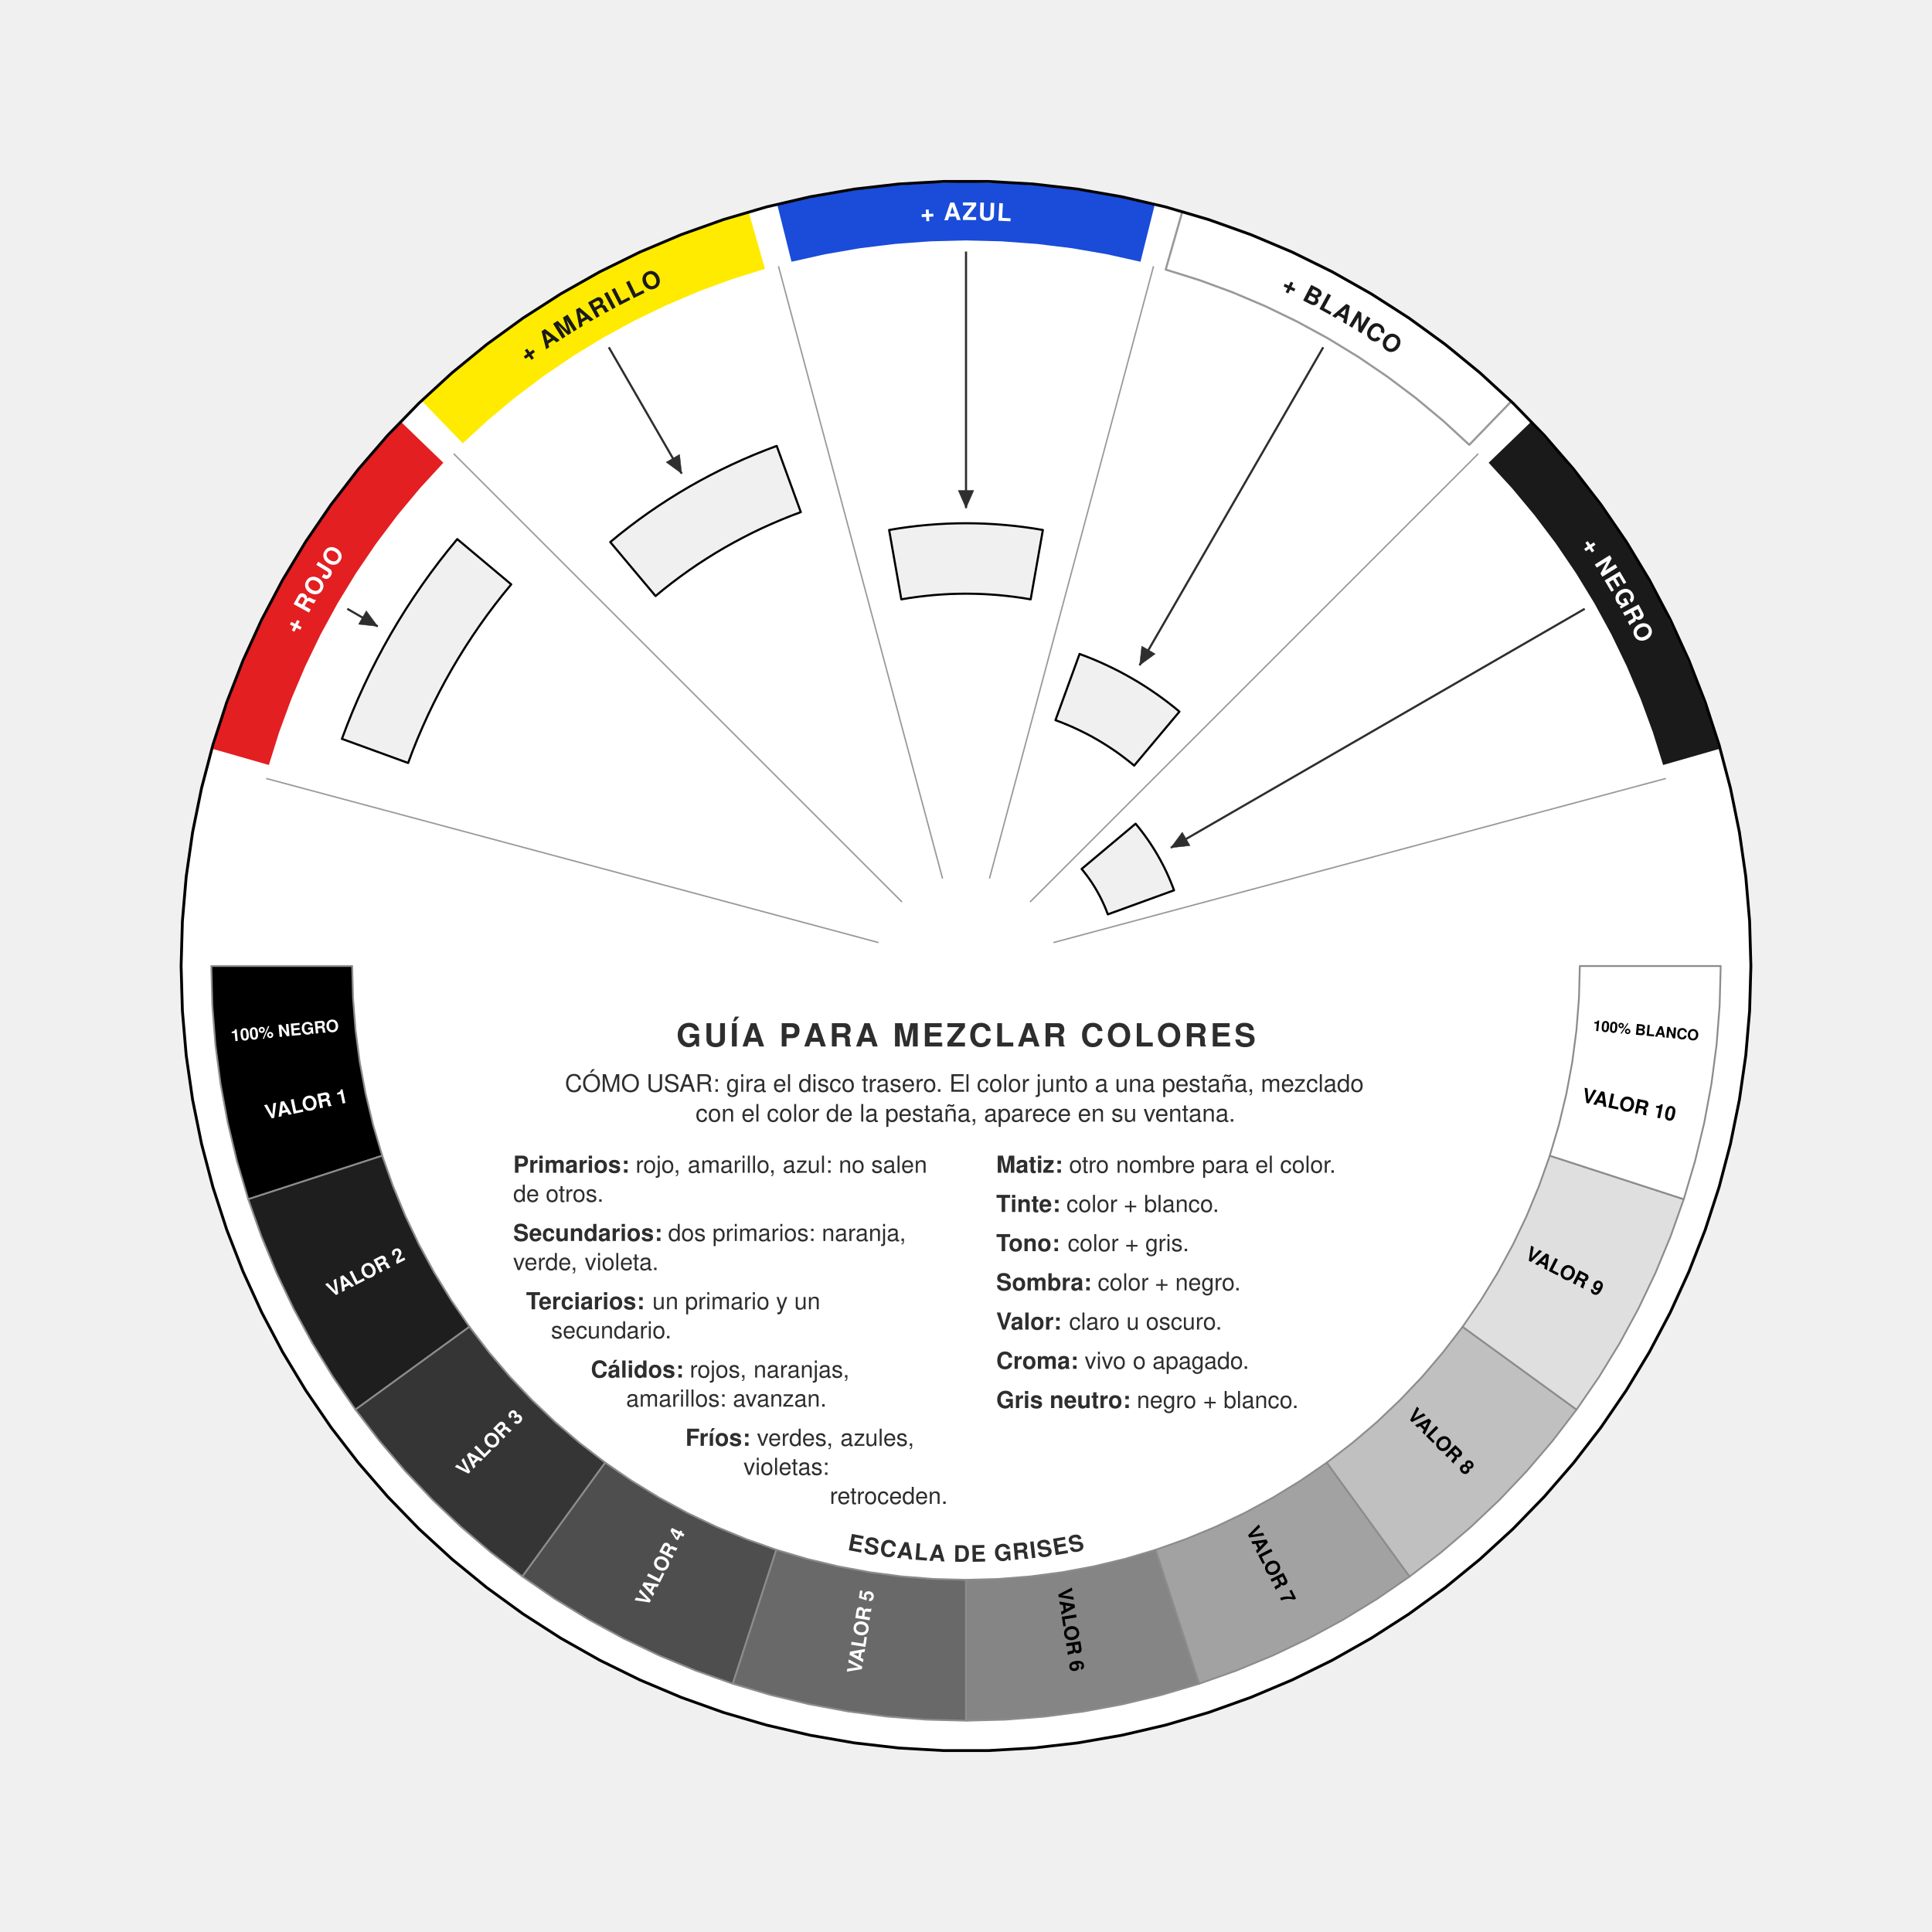
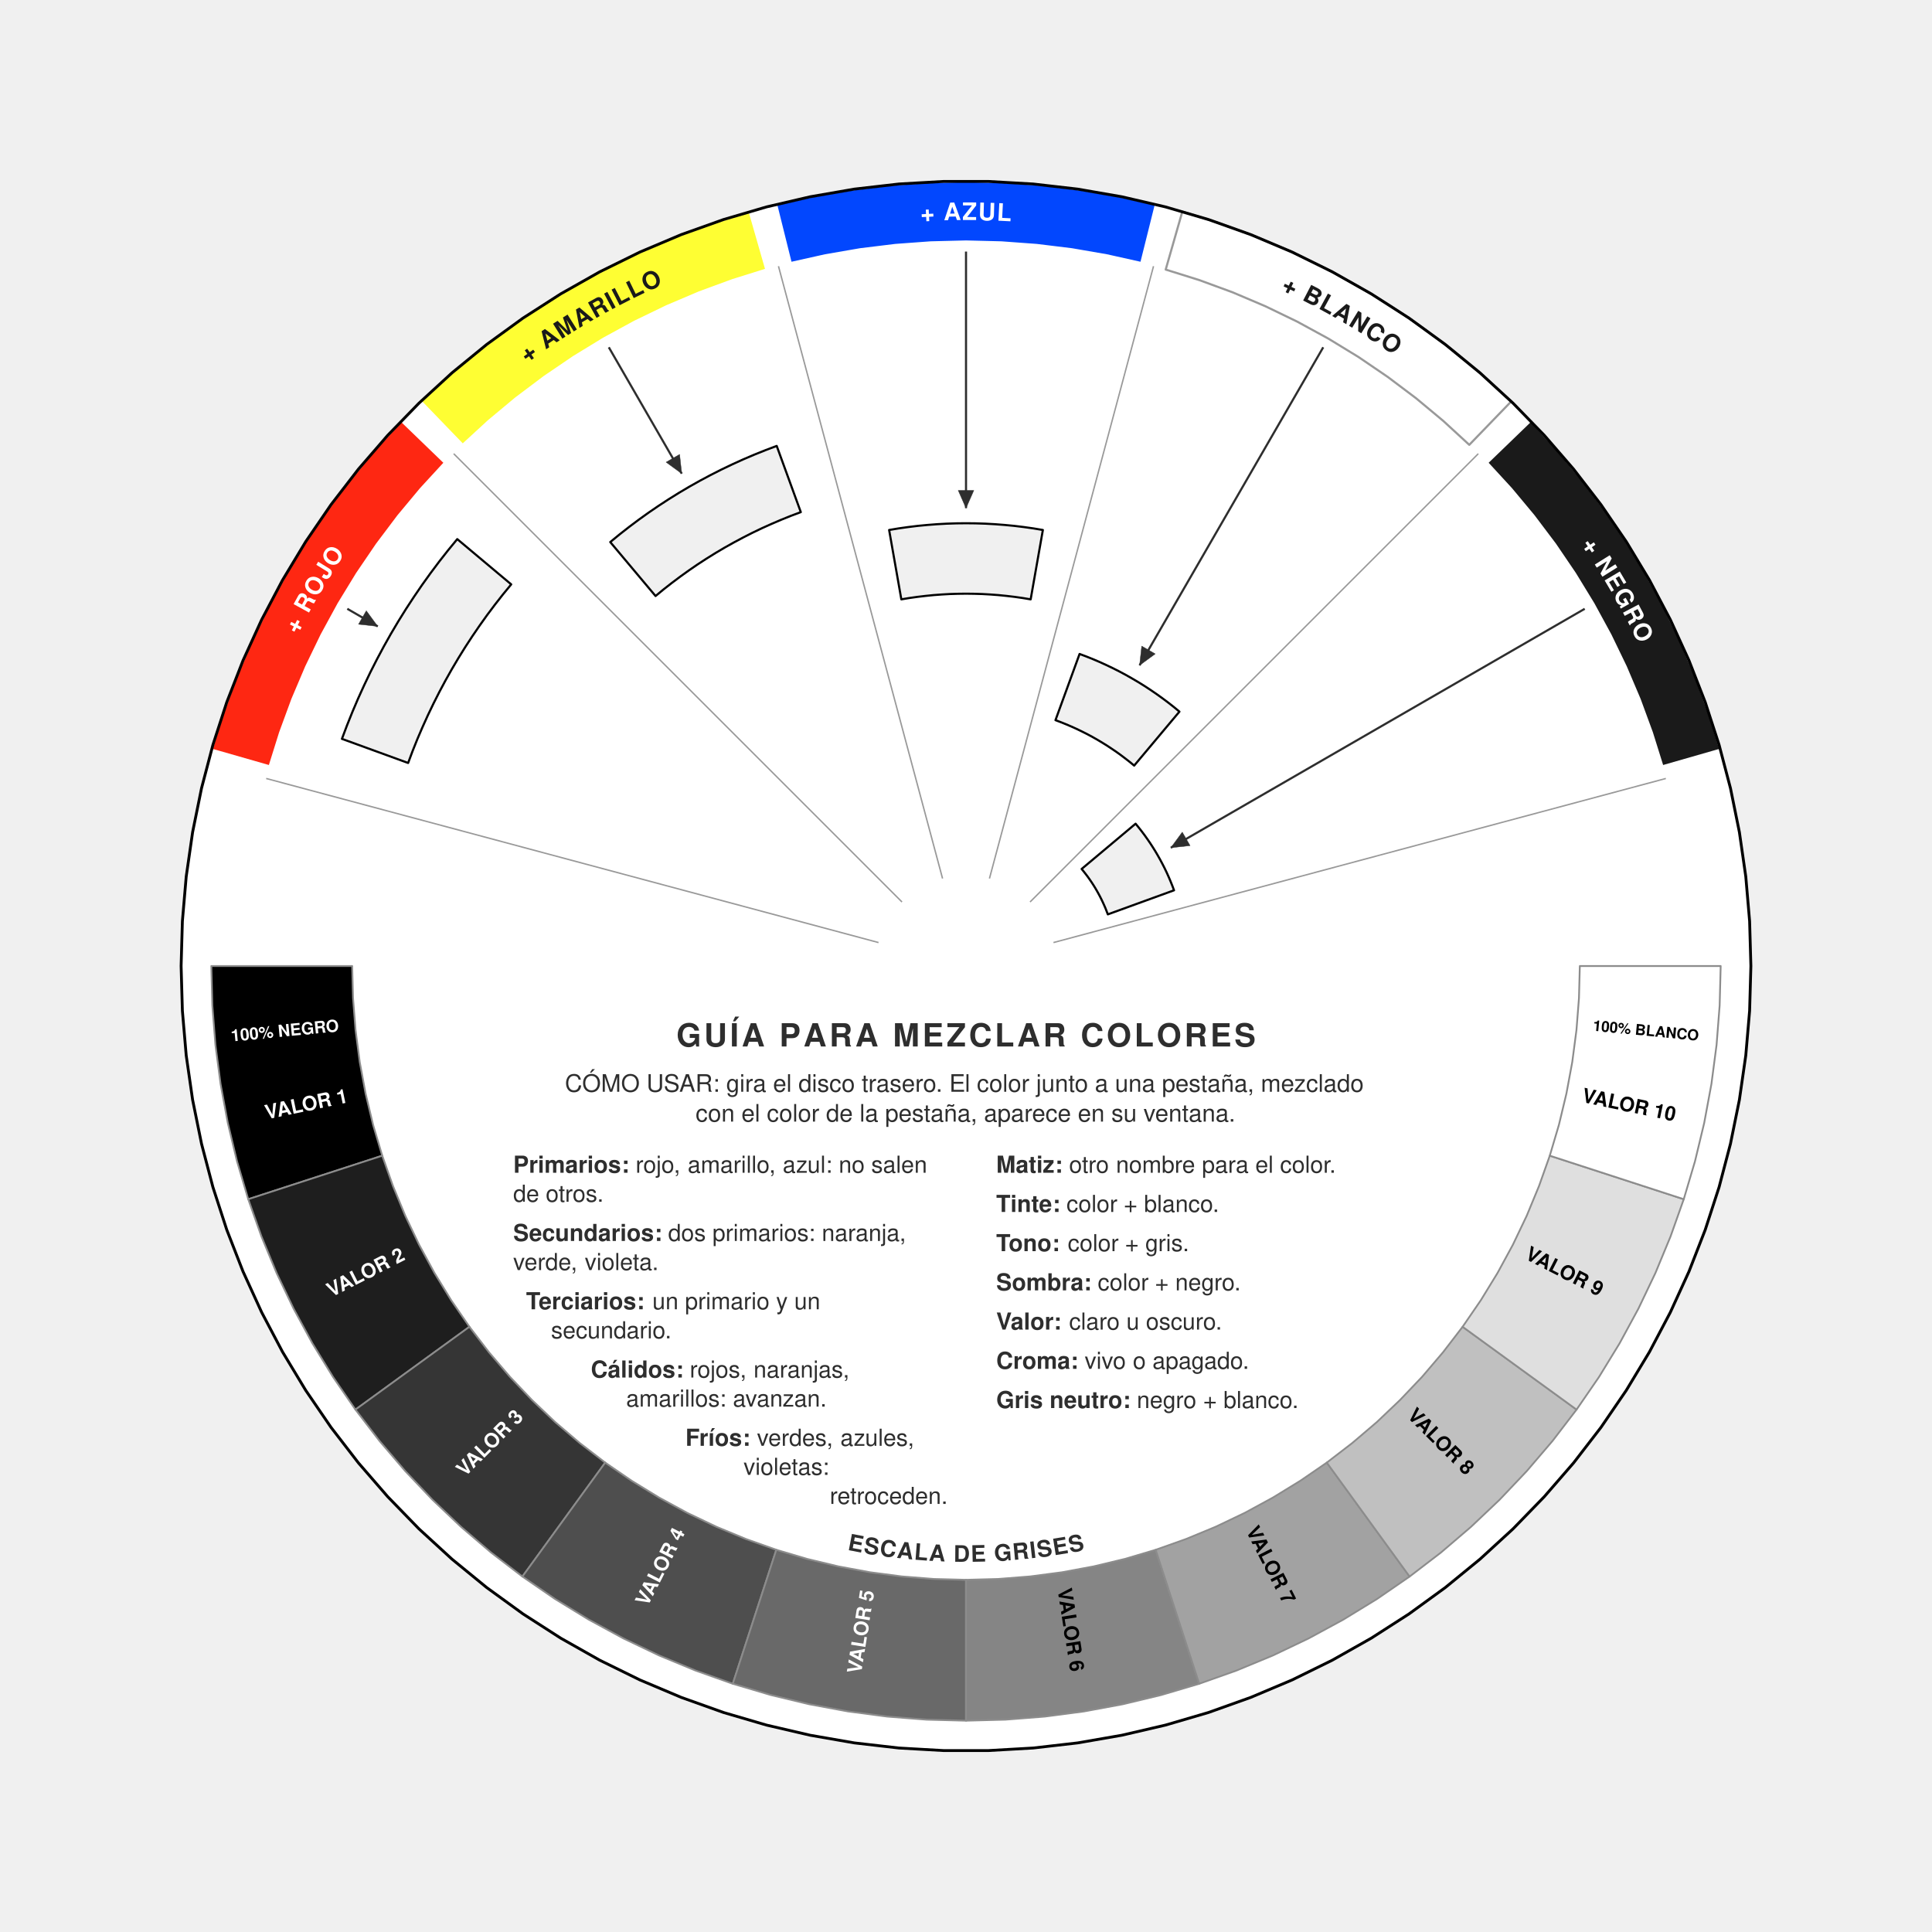
<svg xmlns="http://www.w3.org/2000/svg" viewBox="0 0 544.25 544.25" font-family="Helvetica, Arial, 'Liberation Sans', sans-serif">
  <path d="M493.23,272.13 L492.87,259.50 L491.79,246.92 L489.99,234.42 L487.48,222.05 L484.27,209.83 L480.37,197.82 L475.79,186.06 L470.54,174.57 L464.65,163.40 L458.13,152.59 L451.00,142.17 L443.29,132.17 L435.02,122.62 L426.22,113.57 L416.92,105.03 L407.14,97.03 L396.93,89.61 L386.30,82.79 L375.31,76.58 L363.98,71.00 L352.34,66.09 L340.45,61.85 L328.33,58.29 L316.03,55.43 L303.59,53.27 L291.05,51.83 L278.44,51.11 L265.81,51.11 L253.21,51.83 L240.66,53.27 L228.22,55.43 L215.92,58.29 L203.80,61.85 L191.91,66.09 L180.28,71.00 L168.94,76.58 L157.95,82.79 L147.33,89.61 L137.11,97.03 L127.33,105.03 L118.03,113.57 L109.23,122.62 L100.96,132.17 L93.25,142.17 L86.12,152.59 L79.60,163.40 L73.71,174.57 L68.46,186.06 L63.88,197.82 L59.98,209.83 L56.77,222.05 L54.26,234.42 L52.46,246.92 L51.38,259.50 L51.02,272.13 L51.38,284.75 L52.46,297.33 L54.26,309.83 L56.77,322.20 L59.98,334.42 L63.88,346.43 L68.46,358.19 L73.71,369.68 L79.60,380.85 L86.12,391.66 L93.25,402.09 L100.96,412.09 L109.23,421.63 L118.03,430.69 L127.33,439.22 L137.11,447.22 L147.33,454.64 L157.95,461.47 L168.94,467.68 L180.28,473.25 L191.91,478.16 L203.80,482.41 L215.92,485.96 L228.22,488.82 L240.66,490.98 L253.21,492.42 L265.81,493.14 L278.44,493.14 L291.05,492.42 L303.59,490.98 L316.03,488.82 L328.33,485.96 L340.45,482.41 L352.34,478.16 L363.98,473.25 L375.31,467.68 L386.30,461.47 L396.93,454.64 L407.14,447.22 L416.92,439.22 L426.22,430.69 L435.02,421.63 L443.29,412.09 L451.00,402.09 L458.13,391.66 L464.65,380.85 L470.54,369.68 L475.79,358.19 L480.37,346.43 L484.27,334.42 L487.48,322.20 L489.99,309.83 L491.79,297.33 L492.87,284.75 Z M128.81,151.87 L126.22,155.02 L123.70,158.23 L121.25,161.50 L118.87,164.82 L116.57,168.19 L114.34,171.60 L112.18,175.07 L110.10,178.58 L108.10,182.14 L106.18,185.74 L104.33,189.38 L102.57,193.06 L100.88,196.78 L99.28,200.53 L97.76,204.32 L96.32,208.14 L114.97,214.93 L116.25,211.51 L117.61,208.12 L119.05,204.77 L120.55,201.45 L122.13,198.16 L123.78,194.90 L125.50,191.68 L127.29,188.50 L129.15,185.36 L131.07,182.27 L133.07,179.21 L135.13,176.20 L137.25,173.23 L139.44,170.31 L141.69,167.44 L144.01,164.62 Z M218.80,125.62 L215.62,126.82 L212.46,128.09 L209.34,129.42 L206.24,130.83 L203.17,132.30 L200.14,133.84 L197.14,135.44 L194.17,137.11 L191.25,138.84 L188.36,140.64 L185.51,142.50 L182.70,144.42 L179.94,146.40 L177.22,148.44 L174.54,150.54 L171.91,152.70 L184.67,167.90 L186.96,166.01 L189.30,164.18 L191.67,162.40 L194.08,160.67 L196.53,158.99 L199.02,157.37 L201.54,155.80 L204.09,154.29 L206.68,152.84 L209.30,151.44 L211.95,150.09 L214.62,148.81 L217.33,147.59 L220.06,146.42 L222.81,145.31 L225.59,144.27 Z M293.78,149.30 L291.10,148.85 L288.41,148.47 L285.70,148.14 L283.00,147.88 L280.28,147.67 L277.57,147.52 L274.85,147.43 L272.13,147.40 L269.41,147.43 L266.69,147.52 L263.97,147.67 L261.26,147.88 L258.55,148.14 L255.85,148.47 L253.15,148.85 L250.47,149.30 L253.91,168.84 L256.17,168.46 L258.44,168.14 L260.71,167.87 L262.98,167.64 L265.27,167.47 L267.55,167.34 L269.84,167.27 L272.13,167.24 L274.41,167.27 L276.70,167.34 L278.99,167.47 L281.27,167.64 L283.54,167.87 L285.82,168.14 L288.08,168.46 L290.34,168.84 Z M332.25,200.47 L330.68,199.17 L329.07,197.91 L327.44,196.69 L325.78,195.50 L324.10,194.35 L322.39,193.23 L320.65,192.15 L318.90,191.12 L317.12,190.11 L315.32,189.15 L313.50,188.23 L311.66,187.35 L309.80,186.50 L307.92,185.70 L306.03,184.94 L304.12,184.22 L297.33,202.87 L298.84,203.44 L300.33,204.04 L301.81,204.67 L303.27,205.33 L304.72,206.03 L306.16,206.75 L307.58,207.51 L308.98,208.30 L310.36,209.12 L311.73,209.97 L313.07,210.85 L314.40,211.75 L315.71,212.69 L316.99,213.66 L318.26,214.65 L319.50,215.67 Z M330.73,250.80 L330.25,249.52 L329.74,248.26 L329.21,247.01 L328.65,245.77 L328.06,244.54 L327.44,243.33 L326.80,242.13 L326.13,240.94 L325.44,239.77 L324.72,238.62 L323.98,237.48 L323.21,236.36 L322.42,235.25 L321.60,234.16 L320.76,233.09 L319.90,232.04 L304.70,244.79 L305.29,245.51 L305.86,246.24 L306.42,246.98 L306.96,247.74 L307.48,248.50 L307.99,249.28 L308.48,250.07 L308.95,250.87 L309.40,251.67 L309.84,252.49 L310.26,253.32 L310.66,254.16 L311.04,255.00 L311.41,255.85 L311.75,256.72 L312.08,257.58 Z" fill="#ffffff" fill-rule="evenodd" />
-   <path d="M113.08,118.54 L105.77,126.49 L98.85,134.79 L92.35,143.42 L86.27,152.35 L80.65,161.57 L75.47,171.06 L70.77,180.79 L66.55,190.73 L62.82,200.87 L59.59,211.18 L75.94,215.87 L78.92,206.35 L82.36,196.99 L86.26,187.81 L90.60,178.83 L95.37,170.08 L100.57,161.57 L106.18,153.32 L112.18,145.35 L118.56,137.69 L125.31,130.35 Z" fill="#e31f21" stroke="#ffffff" stroke-width="0.60" stroke-linejoin="round" />
+   <path d="M113.08,118.54 L105.77,126.49 L98.85,134.79 L92.35,143.42 L86.27,152.35 L80.65,161.57 L75.47,171.06 L70.77,180.79 L66.55,190.73 L62.82,200.87 L59.59,211.18 L75.94,215.87 L78.92,206.35 L82.36,196.99 L86.26,187.81 L90.60,178.83 L95.37,170.08 L100.57,161.57 L106.18,153.32 L112.18,145.35 L118.56,137.69 L125.31,130.35 Z" fill="#fe2712" stroke="#ffffff" stroke-width="0.60" stroke-linejoin="round" />
  <text x="83.83" y="178.78" font-size="6.80" fill="#ffffff" font-weight="bold" transform="rotate(-63.09 83.83 178.78)">+</text>
  <text x="86.79" y="173.04" font-size="6.80" fill="#ffffff" font-weight="bold" transform="rotate(-61.20 86.79 173.04)">R</text>
  <text x="89.30" y="168.47" font-size="6.80" fill="#ffffff" font-weight="bold" transform="rotate(-59.73 89.30 168.47)">O</text>
  <text x="92.13" y="163.65" font-size="6.80" fill="#ffffff" font-weight="bold" transform="rotate(-58.41 92.13 163.65)">J</text>
  <text x="94.26" y="160.17" font-size="6.80" fill="#ffffff" font-weight="bold" transform="rotate(-57.09 94.26 160.17)">O</text>
  <path d="M128.81,151.87 L126.22,155.02 L123.70,158.23 L121.25,161.50 L118.87,164.82 L116.57,168.19 L114.34,171.60 L112.18,175.07 L110.10,178.58 L108.10,182.14 L106.18,185.74 L104.33,189.38 L102.57,193.06 L100.88,196.78 L99.28,200.53 L97.76,204.32 L96.32,208.14 L114.97,214.93 L116.25,211.51 L117.61,208.12 L119.05,204.77 L120.55,201.45 L122.13,198.16 L123.78,194.90 L125.50,191.68 L127.29,188.50 L129.15,185.36 L131.07,182.27 L133.07,179.21 L135.13,176.20 L137.25,173.23 L139.44,170.31 L141.69,167.44 L144.01,164.62 Z" fill="none" stroke="#000000" stroke-width="0.60" stroke-linejoin="round" />
  <path d="M97.83,171.50 L106.42,176.46" fill="none" stroke="#2e2e2e" stroke-width="0.60" stroke-linejoin="round" />
  <path d="M106.42,176.46 L100.99,175.86 L103.19,172.05 Z" fill="#2e2e2e" stroke="#2e2e2e" stroke-width="0.10" stroke-linejoin="round" />
-   <path d="M211.18,59.59 L200.87,62.82 L190.73,66.55 L180.79,70.77 L171.06,75.47 L161.57,80.65 L152.35,86.27 L143.42,92.35 L134.79,98.85 L126.49,105.77 L118.54,113.08 L130.35,125.31 L137.69,118.56 L145.35,112.18 L153.32,106.18 L161.57,100.57 L170.08,95.37 L178.83,90.60 L187.81,86.26 L196.99,82.36 L206.35,78.92 L215.87,75.94 Z" fill="#ffeb00" stroke="#ffffff" stroke-width="0.60" stroke-linejoin="round" />
+   <path d="M211.18,59.59 L200.87,62.82 L190.73,66.55 L180.79,70.77 L171.06,75.47 L161.57,80.65 L152.35,86.27 L143.42,92.35 L134.79,98.85 L126.49,105.77 L118.54,113.08 L130.35,125.31 L137.69,118.56 L145.35,112.18 L153.32,106.18 L161.57,100.57 L170.08,95.37 L178.83,90.60 L187.81,86.26 L196.99,82.36 L206.35,78.92 L215.87,75.94 Z" fill="#fefe33" stroke="#ffffff" stroke-width="0.60" stroke-linejoin="round" />
  <text x="148.42" y="102.23" font-size="6.80" fill="#1a1a1a" font-weight="bold" transform="rotate(-35.52 148.42 102.23)">+</text>
  <text x="153.70" y="98.50" font-size="6.80" fill="#1a1a1a" font-weight="bold" transform="rotate(-33.63 153.70 98.50)">A</text>
  <text x="158.04" y="95.62" font-size="6.80" fill="#1a1a1a" font-weight="bold" transform="rotate(-32.10 158.04 95.62)">M</text>
  <text x="163.10" y="92.45" font-size="6.80" fill="#1a1a1a" font-weight="bold" transform="rotate(-30.58 163.10 92.45)">A</text>
  <text x="167.58" y="89.81" font-size="6.80" fill="#1a1a1a" font-weight="bold" transform="rotate(-29.16 167.58 89.81)">R</text>
  <text x="172.14" y="87.28" font-size="6.80" fill="#1a1a1a" font-weight="bold" transform="rotate(-28.15 172.14 87.28)">I</text>
  <text x="174.07" y="86.24" font-size="6.80" fill="#1a1a1a" font-weight="bold" transform="rotate(-27.25 174.07 86.24)">L</text>
  <text x="178.03" y="84.21" font-size="6.80" fill="#1a1a1a" font-weight="bold" transform="rotate(-26.03 178.03 84.21)">L</text>
  <text x="182.03" y="82.25" font-size="6.80" fill="#1a1a1a" font-weight="bold" transform="rotate(-24.66 182.03 82.25)">O</text>
  <path d="M218.80,125.62 L215.62,126.82 L212.46,128.09 L209.34,129.42 L206.24,130.83 L203.17,132.30 L200.14,133.84 L197.14,135.44 L194.17,137.11 L191.25,138.84 L188.36,140.64 L185.51,142.50 L182.70,144.42 L179.94,146.40 L177.22,148.44 L174.54,150.54 L171.91,152.70 L184.67,167.90 L186.96,166.01 L189.30,164.18 L191.67,162.40 L194.08,160.67 L196.53,158.99 L199.02,157.37 L201.54,155.80 L204.09,154.29 L206.68,152.84 L209.30,151.44 L211.95,150.09 L214.62,148.81 L217.33,147.59 L220.06,146.42 L222.81,145.31 L225.59,144.27 Z" fill="none" stroke="#000000" stroke-width="0.60" stroke-linejoin="round" />
  <path d="M171.50,97.83 L192.05,133.43" fill="none" stroke="#2e2e2e" stroke-width="0.60" stroke-linejoin="round" />
  <path d="M192.05,133.43 L187.64,130.20 L191.45,128.00 Z" fill="#2e2e2e" stroke="#2e2e2e" stroke-width="0.10" stroke-linejoin="round" />
-   <path d="M325.62,57.59 L315.07,55.23 L304.43,53.40 L293.70,52.08 L282.93,51.29 L272.13,51.02 L261.33,51.29 L250.55,52.08 L239.83,53.40 L229.18,55.23 L218.64,57.59 L222.75,74.09 L232.48,71.92 L242.31,70.22 L252.21,69.01 L262.16,68.28 L272.13,68.03 L282.10,68.28 L292.04,69.01 L301.94,70.22 L311.77,71.92 L321.50,74.09 Z" fill="#1a4cd9" stroke="#ffffff" stroke-width="0.60" stroke-linejoin="round" />
+   <path d="M325.62,57.59 L315.07,55.23 L304.43,53.40 L293.70,52.08 L282.93,51.29 L272.13,51.02 L261.33,51.29 L250.55,52.08 L239.83,53.40 L229.18,55.23 L218.64,57.59 L222.75,74.09 L232.48,71.92 L242.31,70.22 L252.21,69.01 L262.16,68.28 L272.13,68.03 L282.10,68.28 L292.04,69.01 L301.94,70.22 L311.77,71.92 L321.50,74.09 Z" fill="#0247fe" stroke="#ffffff" stroke-width="0.60" stroke-linejoin="round" />
  <text x="259.39" y="62.35" font-size="6.80" fill="#ffffff" font-weight="bold" transform="rotate(-2.93 259.39 62.35)">+</text>
  <text x="265.84" y="62.06" font-size="6.80" fill="#ffffff" font-weight="bold" transform="rotate(-1.04 265.84 62.06)">A</text>
  <text x="271.05" y="61.97" font-size="6.80" fill="#ffffff" font-weight="bold" transform="rotate(0.27 271.05 61.97)">Z</text>
  <text x="275.51" y="61.99" font-size="6.80" fill="#ffffff" font-weight="bold" transform="rotate(1.59 275.51 61.99)">U</text>
  <text x="280.71" y="62.14" font-size="6.80" fill="#ffffff" font-weight="bold" transform="rotate(2.91 280.71 62.14)">L</text>
  <path d="M293.78,149.30 L291.10,148.85 L288.41,148.47 L285.70,148.14 L283.00,147.88 L280.28,147.67 L277.57,147.52 L274.85,147.43 L272.13,147.40 L269.41,147.43 L266.69,147.52 L263.97,147.67 L261.26,147.88 L258.55,148.14 L255.85,148.47 L253.15,148.85 L250.47,149.30 L253.91,168.84 L256.17,168.46 L258.44,168.14 L260.71,167.87 L262.98,167.64 L265.27,167.47 L267.55,167.34 L269.84,167.27 L272.13,167.24 L274.41,167.27 L276.70,167.34 L278.99,167.47 L281.27,167.64 L283.54,167.87 L285.82,168.14 L288.08,168.46 L290.34,168.84 Z" fill="none" stroke="#000000" stroke-width="0.60" stroke-linejoin="round" />
  <path d="M272.13,70.87 L272.13,143.15" fill="none" stroke="#2e2e2e" stroke-width="0.60" stroke-linejoin="round" />
  <path d="M272.13,143.15 L269.93,138.15 L274.33,138.15 Z" fill="#2e2e2e" stroke="#2e2e2e" stroke-width="0.10" stroke-linejoin="round" />
  <path d="M425.72,113.08 L417.76,105.77 L409.46,98.85 L400.83,92.35 L391.90,86.27 L382.68,80.65 L373.19,75.47 L363.46,70.77 L353.52,66.55 L343.38,62.82 L333.07,59.59 L328.38,75.94 L337.90,78.92 L347.26,82.36 L356.44,86.26 L365.42,90.60 L374.17,95.37 L382.69,100.57 L390.93,106.18 L398.90,112.18 L406.56,118.56 L413.90,125.31 Z" fill="#ffffff" stroke="#999999" stroke-width="0.60" stroke-linejoin="round" />
  <text x="360.78" y="81.58" font-size="6.80" fill="#1a1a1a" font-weight="bold" transform="rotate(25.49 360.78 81.58)">+</text>
  <text x="366.60" y="84.39" font-size="6.80" fill="#1a1a1a" font-weight="bold" transform="rotate(27.38 366.60 84.39)">B</text>
  <text x="371.22" y="86.79" font-size="6.80" fill="#1a1a1a" font-weight="bold" transform="rotate(28.70 371.22 86.79)">L</text>
  <text x="375.13" y="88.93" font-size="6.80" fill="#1a1a1a" font-weight="bold" transform="rotate(30.02 375.13 88.93)">A</text>
  <text x="379.64" y="91.54" font-size="6.80" fill="#1a1a1a" font-weight="bold" transform="rotate(31.44 379.64 91.54)">N</text>
  <text x="384.08" y="94.26" font-size="6.80" fill="#1a1a1a" font-weight="bold" transform="rotate(32.86 384.08 94.26)">C</text>
  <text x="388.45" y="97.09" font-size="6.80" fill="#1a1a1a" font-weight="bold" transform="rotate(34.33 388.45 97.09)">O</text>
  <path d="M332.25,200.47 L330.68,199.17 L329.07,197.91 L327.44,196.69 L325.78,195.50 L324.10,194.35 L322.39,193.23 L320.65,192.15 L318.90,191.12 L317.12,190.11 L315.32,189.15 L313.50,188.23 L311.66,187.35 L309.80,186.50 L307.92,185.70 L306.03,184.94 L304.12,184.22 L297.33,202.87 L298.84,203.44 L300.33,204.04 L301.81,204.67 L303.27,205.33 L304.72,206.03 L306.16,206.75 L307.58,207.51 L308.98,208.30 L310.36,209.12 L311.73,209.97 L313.07,210.85 L314.40,211.75 L315.71,212.69 L316.99,213.66 L318.26,214.65 L319.50,215.67 Z" fill="none" stroke="#000000" stroke-width="0.60" stroke-linejoin="round" />
  <path d="M372.76,97.83 L321.02,187.43" fill="none" stroke="#2e2e2e" stroke-width="0.60" stroke-linejoin="round" />
  <path d="M321.02,187.43 L321.62,182.00 L325.43,184.20 Z" fill="#2e2e2e" stroke="#2e2e2e" stroke-width="0.10" stroke-linejoin="round" />
  <path d="M484.66,211.18 L481.43,200.87 L477.70,190.73 L473.48,180.79 L468.78,171.06 L463.61,161.57 L457.98,152.35 L451.90,143.42 L445.40,134.79 L438.49,126.49 L431.17,118.54 L418.94,130.35 L425.69,137.69 L432.07,145.35 L438.08,153.32 L443.68,161.57 L448.88,170.08 L453.65,178.83 L457.99,187.81 L461.89,196.99 L465.33,206.35 L468.31,215.87 Z" fill="#1a1a1a" stroke="#ffffff" stroke-width="0.60" stroke-linejoin="round" />
  <text x="445.44" y="153.26" font-size="6.80" fill="#ffffff" font-weight="bold" transform="rotate(56.10 445.44 153.26)">+</text>
  <text x="449.02" y="158.64" font-size="6.80" fill="#ffffff" font-weight="bold" transform="rotate(57.99 449.02 158.64)">N</text>
  <text x="451.77" y="163.06" font-size="6.80" fill="#ffffff" font-weight="bold" transform="rotate(59.36 451.77 163.06)">E</text>
  <text x="454.24" y="167.22" font-size="6.80" fill="#ffffff" font-weight="bold" transform="rotate(60.78 454.24 167.22)">G</text>
  <text x="456.96" y="172.11" font-size="6.80" fill="#ffffff" font-weight="bold" transform="rotate(62.25 456.96 172.11)">R</text>
  <text x="459.39" y="176.72" font-size="6.80" fill="#ffffff" font-weight="bold" transform="rotate(63.72 459.39 176.72)">O</text>
  <path d="M330.73,250.80 L330.25,249.52 L329.74,248.26 L329.21,247.01 L328.65,245.77 L328.06,244.54 L327.44,243.33 L326.80,242.13 L326.13,240.94 L325.44,239.77 L324.72,238.62 L323.98,237.48 L323.21,236.36 L322.42,235.25 L321.60,234.16 L320.76,233.09 L319.90,232.04 L304.70,244.79 L305.29,245.51 L305.86,246.24 L306.42,246.98 L306.96,247.74 L307.48,248.50 L307.99,249.28 L308.48,250.07 L308.95,250.87 L309.40,251.67 L309.84,252.49 L310.26,253.32 L310.66,254.16 L311.04,255.00 L311.41,255.85 L311.75,256.72 L312.08,257.58 Z" fill="none" stroke="#000000" stroke-width="0.60" stroke-linejoin="round" />
  <path d="M446.42,171.50 L329.82,238.82" fill="none" stroke="#2e2e2e" stroke-width="0.60" stroke-linejoin="round" />
  <path d="M329.82,238.82 L333.05,234.41 L335.25,238.22 Z" fill="#2e2e2e" stroke="#2e2e2e" stroke-width="0.10" stroke-linejoin="round" />
  <path d="M247.48,265.52 L74.99,219.30" fill="none" stroke="#999999" stroke-width="0.40" stroke-linejoin="round" />
  <path d="M254.09,254.09 L127.81,127.81" fill="none" stroke="#999999" stroke-width="0.40" stroke-linejoin="round" />
  <path d="M265.52,247.48 L219.30,74.99" fill="none" stroke="#999999" stroke-width="0.40" stroke-linejoin="round" />
  <path d="M278.73,247.48 L324.95,74.99" fill="none" stroke="#999999" stroke-width="0.40" stroke-linejoin="round" />
  <path d="M290.17,254.09 L416.44,127.81" fill="none" stroke="#999999" stroke-width="0.40" stroke-linejoin="round" />
  <path d="M296.77,265.52 L469.27,219.30" fill="none" stroke="#999999" stroke-width="0.40" stroke-linejoin="round" />
  <path d="M59.53,272.13 L59.82,283.25 L60.69,294.35 L62.14,305.38 L64.17,316.33 L66.77,327.15 L69.93,337.82 L107.68,325.56 L105.10,316.88 L102.99,308.08 L101.34,299.18 L100.16,290.20 L99.45,281.18 L99.21,272.13 Z" fill="#000000" stroke="#8c8c8c" stroke-width="0.50" stroke-linejoin="round" />
  <text x="65.20" y="293.39" font-size="4.70" fill="#ffffff" font-weight="bold" transform="rotate(-5.40 65.20 293.39)">100% NEGRO</text>
  <text x="75.08" y="315.35" font-size="5.60" fill="#ffffff" font-weight="bold" transform="rotate(-11.80 75.08 315.35)">VALOR 1</text>
  <path d="M69.93,337.82 L73.65,348.31 L77.91,358.60 L82.70,368.64 L88.01,378.43 L93.83,387.92 L100.13,397.09 L132.24,373.76 L127.11,366.30 L122.38,358.58 L118.06,350.63 L114.16,342.46 L110.70,334.09 L107.68,325.56 Z" fill="#1e1e1e" stroke="#8c8c8c" stroke-width="0.50" stroke-linejoin="round" />
  <text x="93.31" y="365.50" font-size="5.60" fill="#ffffff" font-weight="bold" transform="rotate(-27.00 93.31 365.50)">VALOR 2</text>
  <path d="M100.13,397.09 L106.91,405.92 L114.13,414.38 L121.80,422.46 L129.87,430.12 L138.33,437.35 L147.16,444.12 L170.49,412.02 L163.31,406.50 L156.42,400.63 L149.86,394.39 L143.63,387.83 L137.75,380.94 L132.24,373.76 Z" fill="#353535" stroke="#8c8c8c" stroke-width="0.50" stroke-linejoin="round" />
  <text x="130.91" y="416.19" font-size="5.60" fill="#ffffff" font-weight="bold" transform="rotate(-45.00 130.91 416.19)">VALOR 3</text>
  <path d="M147.16,444.12 L156.34,450.43 L165.83,456.24 L175.61,461.55 L185.65,466.34 L195.94,470.60 L206.43,474.32 L218.69,436.58 L210.16,433.55 L201.80,430.09 L193.62,426.19 L185.67,421.87 L177.95,417.14 L170.49,412.02 Z" fill="#4e4e4e" stroke="#8c8c8c" stroke-width="0.50" stroke-linejoin="round" />
  <text x="182.34" y="452.77" font-size="5.60" fill="#ffffff" font-weight="bold" transform="rotate(-63.00 182.34 452.77)">VALOR 4</text>
  <path d="M206.43,474.32 L217.10,477.48 L227.92,480.08 L238.87,482.11 L249.90,483.56 L261.00,484.43 L272.13,484.72 L272.13,445.04 L263.08,444.80 L254.05,444.09 L245.08,442.91 L236.18,441.26 L227.37,439.15 L218.69,436.58 Z" fill="#696969" stroke="#8c8c8c" stroke-width="0.50" stroke-linejoin="round" />
  <text x="242.56" y="471.68" font-size="5.60" fill="#ffffff" font-weight="bold" transform="rotate(-81.00 242.56 471.68)">VALOR 5</text>
  <path d="M272.13,484.72 L283.25,484.43 L294.35,483.56 L305.38,482.11 L316.33,480.08 L327.15,477.48 L337.82,474.32 L325.56,436.58 L316.88,439.15 L308.08,441.26 L299.18,442.91 L290.20,444.09 L281.18,444.80 L272.13,445.04 Z" fill="#858585" stroke="#8c8c8c" stroke-width="0.50" stroke-linejoin="round" />
  <text x="297.89" y="447.71" font-size="5.60" fill="#000000" font-weight="bold" transform="rotate(81.00 297.89 447.71)">VALOR 6</text>
  <path d="M337.82,474.32 L348.31,470.60 L358.60,466.34 L368.64,461.55 L378.43,456.24 L387.92,450.43 L397.09,444.12 L373.76,412.02 L366.30,417.14 L358.58,421.87 L350.63,426.19 L342.46,430.09 L334.09,433.55 L325.56,436.58 Z" fill="#a2a2a2" stroke="#8c8c8c" stroke-width="0.50" stroke-linejoin="round" />
  <text x="350.89" y="431.15" font-size="5.60" fill="#000000" font-weight="bold" transform="rotate(63.00 350.89 431.15)">VALOR 7</text>
  <path d="M397.09,444.12 L405.92,437.35 L414.38,430.12 L422.46,422.46 L430.12,414.38 L437.35,405.92 L444.12,397.09 L412.02,373.76 L406.50,380.94 L400.63,387.83 L394.39,394.39 L387.83,400.63 L380.94,406.50 L373.76,412.02 Z" fill="#c0c0c0" stroke="#8c8c8c" stroke-width="0.50" stroke-linejoin="round" />
  <text x="396.18" y="399.03" font-size="5.60" fill="#000000" font-weight="bold" transform="rotate(45.00 396.18 399.03)">VALOR 8</text>
  <path d="M444.12,397.09 L450.43,387.92 L456.24,378.43 L461.55,368.64 L466.34,358.60 L470.60,348.31 L474.32,337.82 L436.58,325.56 L433.55,334.09 L430.09,342.46 L426.19,350.63 L421.87,358.58 L417.14,366.30 L412.02,373.76 Z" fill="#dfdfdf" stroke="#8c8c8c" stroke-width="0.50" stroke-linejoin="round" />
  <text x="429.32" y="354.48" font-size="5.60" fill="#000000" font-weight="bold" transform="rotate(27.00 429.32 354.48)">VALOR 9</text>
  <path d="M474.32,337.82 L477.48,327.15 L480.08,316.33 L482.11,305.38 L483.56,294.35 L484.43,283.25 L484.72,272.13 L445.04,272.13 L444.80,281.18 L444.09,290.20 L442.91,299.18 L441.26,308.08 L439.15,316.88 L436.58,325.56 Z" fill="#ffffff" stroke="#8c8c8c" stroke-width="0.50" stroke-linejoin="round" />
  <text x="448.64" y="290.33" font-size="4.20" fill="#000000" font-weight="bold" transform="rotate(5.40 448.64 290.33)">100% BLANCO</text>
  <text x="445.41" y="310.39" font-size="5.60" fill="#000000" font-weight="bold" transform="rotate(11.80 445.41 310.39)">VALOR 10</text>
  <text x="238.63" y="436.61" font-size="6.40" fill="#2e2e2e" font-weight="bold" transform="rotate(10.78 238.63 436.61)">E</text>
  <text x="243.12" y="437.46" font-size="6.40" fill="#2e2e2e" font-weight="bold" transform="rotate(9.22 243.12 437.46)">S</text>
  <text x="247.63" y="438.19" font-size="6.40" fill="#2e2e2e" font-weight="bold" transform="rotate(7.60 247.63 438.19)">C</text>
  <text x="252.51" y="438.84" font-size="6.40" fill="#2e2e2e" font-weight="bold" transform="rotate(5.92 252.51 438.84)">A</text>
  <text x="257.40" y="439.34" font-size="6.40" fill="#2e2e2e" font-weight="bold" transform="rotate(4.37 257.40 439.34)">L</text>
  <text x="261.60" y="439.66" font-size="6.40" fill="#2e2e2e" font-weight="bold" transform="rotate(2.81 261.60 439.66)">A</text>
  <text x="268.59" y="439.95" font-size="6.40" fill="#2e2e2e" font-weight="bold" transform="rotate(0.42 268.59 439.95)">D</text>
  <text x="273.51" y="439.98" font-size="6.40" fill="#2e2e2e" font-weight="bold" transform="rotate(-1.20 273.51 439.98)">E</text>
  <text x="280.16" y="439.80" font-size="6.40" fill="#2e2e2e" font-weight="bold" transform="rotate(-3.59 280.16 439.80)">G</text>
  <text x="285.43" y="439.46" font-size="6.40" fill="#2e2e2e" font-weight="bold" transform="rotate(-5.33 285.43 439.46)">R</text>
  <text x="290.33" y="438.99" font-size="6.40" fill="#2e2e2e" font-weight="bold" transform="rotate(-6.53 290.33 438.99)">I</text>
  <text x="292.39" y="438.76" font-size="6.40" fill="#2e2e2e" font-weight="bold" transform="rotate(-7.66 292.39 438.76)">S</text>
  <text x="296.92" y="438.15" font-size="6.40" fill="#2e2e2e" font-weight="bold" transform="rotate(-9.22 296.92 438.15)">E</text>
  <text x="301.43" y="437.41" font-size="6.40" fill="#2e2e2e" font-weight="bold" transform="rotate(-10.78 301.43 437.41)">S</text>
  <text x="190.53" y="294.80" font-size="9.00" fill="#2e2e2e" font-weight="bold">G</text>
  <text x="198.33" y="294.80" font-size="9.00" fill="#2e2e2e" font-weight="bold">U</text>
  <text x="205.63" y="294.80" font-size="9.00" fill="#2e2e2e" font-weight="bold">Í</text>
  <text x="208.93" y="294.80" font-size="9.00" fill="#2e2e2e" font-weight="bold">A</text>
  <text x="219.53" y="294.80" font-size="9.00" fill="#2e2e2e" font-weight="bold">P</text>
  <text x="226.33" y="294.80" font-size="9.00" fill="#2e2e2e" font-weight="bold">A</text>
  <text x="233.63" y="294.80" font-size="9.00" fill="#2e2e2e" font-weight="bold">R</text>
  <text x="240.93" y="294.80" font-size="9.00" fill="#2e2e2e" font-weight="bold">A</text>
  <text x="251.53" y="294.80" font-size="9.00" fill="#2e2e2e" font-weight="bold">M</text>
  <text x="259.82" y="294.80" font-size="9.00" fill="#2e2e2e" font-weight="bold">E</text>
  <text x="266.63" y="294.80" font-size="9.00" fill="#2e2e2e" font-weight="bold">Z</text>
  <text x="272.93" y="294.80" font-size="9.00" fill="#2e2e2e" font-weight="bold">C</text>
  <text x="280.22" y="294.80" font-size="9.00" fill="#2e2e2e" font-weight="bold">L</text>
  <text x="286.52" y="294.80" font-size="9.00" fill="#2e2e2e" font-weight="bold">A</text>
  <text x="293.82" y="294.80" font-size="9.00" fill="#2e2e2e" font-weight="bold">R</text>
  <text x="304.42" y="294.80" font-size="9.00" fill="#2e2e2e" font-weight="bold">C</text>
  <text x="311.72" y="294.80" font-size="9.00" fill="#2e2e2e" font-weight="bold">O</text>
  <text x="319.52" y="294.80" font-size="9.00" fill="#2e2e2e" font-weight="bold">L</text>
  <text x="325.82" y="294.80" font-size="9.00" fill="#2e2e2e" font-weight="bold">O</text>
  <text x="333.62" y="294.80" font-size="9.00" fill="#2e2e2e" font-weight="bold">R</text>
  <text x="340.92" y="294.80" font-size="9.00" fill="#2e2e2e" font-weight="bold">E</text>
  <text x="347.72" y="294.80" font-size="9.00" fill="#2e2e2e" font-weight="bold">S</text>
  <text x="159.13" y="307.56" font-size="6.80" fill="#2e2e2e">CÓMO USAR: gira el disco trasero. El color junto a una pestaña, mezclado</text>
  <text x="195.96" y="315.96" font-size="6.80" fill="#2e2e2e">con el color de la pestaña, aparece en su ventana.</text>
  <text x="144.57" y="330.36" font-size="6.60" fill="#2e2e2e" font-weight="bold">Primarios:</text>
  <text x="179.05" y="330.36" font-size="6.60" fill="#2e2e2e">rojo,</text>
  <text x="193.72" y="330.36" font-size="6.60" fill="#2e2e2e">amarillo,</text>
  <text x="220.49" y="330.36" font-size="6.60" fill="#2e2e2e">azul:</text>
  <text x="236.26" y="330.36" font-size="6.60" fill="#2e2e2e">no</text>
  <text x="245.43" y="330.36" font-size="6.60" fill="#2e2e2e">salen</text>
  <text x="144.57" y="338.54" font-size="6.60" fill="#2e2e2e">de</text>
  <text x="153.74" y="338.54" font-size="6.60" fill="#2e2e2e">otros.</text>
  <text x="144.57" y="349.59" font-size="6.60" fill="#2e2e2e" font-weight="bold">Secundarios:</text>
  <text x="188.21" y="349.59" font-size="6.60" fill="#2e2e2e">dos</text>
  <text x="200.69" y="349.59" font-size="6.60" fill="#2e2e2e">primarios:</text>
  <text x="231.49" y="349.59" font-size="6.60" fill="#2e2e2e">naranja,</text>
  <text x="144.57" y="357.78" font-size="6.60" fill="#2e2e2e">verde,</text>
  <text x="164.74" y="357.78" font-size="6.60" fill="#2e2e2e">violeta.</text>
  <text x="148.20" y="368.82" font-size="6.60" fill="#2e2e2e" font-weight="bold">Terciarios:</text>
  <text x="183.78" y="368.82" font-size="6.60" fill="#2e2e2e">un</text>
  <text x="192.95" y="368.82" font-size="6.60" fill="#2e2e2e">primario</text>
  <text x="218.62" y="368.82" font-size="6.60" fill="#2e2e2e">y</text>
  <text x="223.75" y="368.82" font-size="6.60" fill="#2e2e2e">un</text>
  <text x="155.22" y="377.01" font-size="6.60" fill="#2e2e2e">secundario.</text>
  <text x="166.42" y="388.06" font-size="6.60" fill="#2e2e2e" font-weight="bold">Cálidos:</text>
  <text x="194.30" y="388.06" font-size="6.60" fill="#2e2e2e">rojos,</text>
  <text x="212.27" y="388.06" font-size="6.60" fill="#2e2e2e">naranjas,</text>
  <text x="176.38" y="396.24" font-size="6.60" fill="#2e2e2e">amarillos:</text>
  <text x="206.45" y="396.24" font-size="6.60" fill="#2e2e2e">avanzan.</text>
  <text x="193.09" y="407.29" font-size="6.60" fill="#2e2e2e" font-weight="bold">Fríos:</text>
  <text x="213.25" y="407.29" font-size="6.60" fill="#2e2e2e">verdes,</text>
  <text x="236.73" y="407.29" font-size="6.60" fill="#2e2e2e">azules,</text>
  <text x="209.46" y="415.47" font-size="6.60" fill="#2e2e2e">violetas:</text>
  <text x="233.75" y="423.66" font-size="6.60" fill="#2e2e2e">retroceden.</text>
  <text x="280.63" y="330.36" font-size="6.60" fill="#2e2e2e" font-weight="bold">Matiz:</text>
  <text x="301.16" y="330.36" font-size="6.60" fill="#2e2e2e">otro</text>
  <text x="314.37" y="330.36" font-size="6.60" fill="#2e2e2e">nombre</text>
  <text x="338.58" y="330.36" font-size="6.60" fill="#2e2e2e">para</text>
  <text x="353.62" y="330.36" font-size="6.60" fill="#2e2e2e">el</text>
  <text x="360.59" y="330.36" font-size="6.60" fill="#2e2e2e">color.</text>
  <text x="280.63" y="341.41" font-size="6.60" fill="#2e2e2e" font-weight="bold">Tinte:</text>
  <text x="300.43" y="341.41" font-size="6.60" fill="#2e2e2e">color</text>
  <text x="316.57" y="341.41" font-size="6.60" fill="#2e2e2e">+</text>
  <text x="322.26" y="341.41" font-size="6.60" fill="#2e2e2e">blanco.</text>
  <text x="280.63" y="352.46" font-size="6.60" fill="#2e2e2e" font-weight="bold">Tono:</text>
  <text x="300.79" y="352.46" font-size="6.60" fill="#2e2e2e">color</text>
  <text x="316.93" y="352.46" font-size="6.60" fill="#2e2e2e">+</text>
  <text x="322.62" y="352.46" font-size="6.60" fill="#2e2e2e">gris.</text>
  <text x="280.63" y="363.50" font-size="6.60" fill="#2e2e2e" font-weight="bold">Sombra:</text>
  <text x="309.23" y="363.50" font-size="6.60" fill="#2e2e2e">color</text>
  <text x="325.37" y="363.50" font-size="6.60" fill="#2e2e2e">+</text>
  <text x="331.06" y="363.50" font-size="6.60" fill="#2e2e2e">negro.</text>
  <text x="280.63" y="374.55" font-size="6.60" fill="#2e2e2e" font-weight="bold">Valor:</text>
  <text x="301.17" y="374.55" font-size="6.60" fill="#2e2e2e">claro</text>
  <text x="317.31" y="374.55" font-size="6.60" fill="#2e2e2e">u</text>
  <text x="322.81" y="374.55" font-size="6.60" fill="#2e2e2e">oscuro.</text>
  <text x="280.63" y="385.60" font-size="6.60" fill="#2e2e2e" font-weight="bold">Croma:</text>
  <text x="305.56" y="385.60" font-size="6.60" fill="#2e2e2e">vivo</text>
  <text x="319.13" y="385.60" font-size="6.60" fill="#2e2e2e">o</text>
  <text x="324.64" y="385.60" font-size="6.60" fill="#2e2e2e">apagado.</text>
  <text x="280.63" y="396.65" font-size="6.60" fill="#2e2e2e" font-weight="bold">Gris</text>
  <text x="295.67" y="396.65" font-size="6.60" fill="#2e2e2e" font-weight="bold">neutro:</text>
  <text x="320.24" y="396.65" font-size="6.60" fill="#2e2e2e">negro</text>
  <text x="338.95" y="396.65" font-size="6.60" fill="#2e2e2e">+</text>
  <text x="344.64" y="396.65" font-size="6.60" fill="#2e2e2e">blanco.</text>
  <path d="M493.23,272.13 L492.87,259.50 L491.79,246.92 L489.99,234.42 L487.48,222.05 L484.27,209.83 L480.37,197.82 L475.79,186.06 L470.54,174.57 L464.65,163.40 L458.13,152.59 L451.00,142.17 L443.29,132.17 L435.02,122.62 L426.22,113.57 L416.92,105.03 L407.14,97.03 L396.93,89.61 L386.30,82.79 L375.31,76.58 L363.98,71.00 L352.34,66.09 L340.45,61.85 L328.33,58.29 L316.03,55.43 L303.59,53.27 L291.05,51.83 L278.44,51.11 L265.81,51.11 L253.21,51.83 L240.66,53.27 L228.22,55.43 L215.92,58.29 L203.80,61.85 L191.91,66.09 L180.28,71.00 L168.94,76.58 L157.95,82.79 L147.33,89.61 L137.11,97.03 L127.33,105.03 L118.03,113.57 L109.23,122.62 L100.96,132.17 L93.25,142.17 L86.12,152.59 L79.60,163.40 L73.71,174.57 L68.46,186.06 L63.88,197.82 L59.98,209.83 L56.77,222.05 L54.26,234.42 L52.46,246.92 L51.38,259.50 L51.02,272.13 L51.38,284.75 L52.46,297.33 L54.26,309.83 L56.77,322.20 L59.98,334.42 L63.88,346.43 L68.46,358.19 L73.71,369.68 L79.60,380.85 L86.12,391.66 L93.25,402.09 L100.96,412.09 L109.23,421.63 L118.03,430.69 L127.33,439.22 L137.11,447.22 L147.33,454.64 L157.95,461.47 L168.94,467.68 L180.28,473.25 L191.91,478.16 L203.80,482.41 L215.92,485.96 L228.22,488.82 L240.66,490.98 L253.21,492.42 L265.81,493.14 L278.44,493.14 L291.05,492.42 L303.59,490.98 L316.03,488.82 L328.33,485.96 L340.45,482.41 L352.34,478.16 L363.98,473.25 L375.31,467.68 L386.30,461.47 L396.93,454.64 L407.14,447.22 L416.92,439.22 L426.22,430.69 L435.02,421.63 L443.29,412.09 L451.00,402.09 L458.13,391.66 L464.65,380.85 L470.54,369.68 L475.79,358.19 L480.37,346.43 L484.27,334.42 L487.48,322.20 L489.99,309.83 L491.79,297.33 L492.87,284.75 Z" fill="none" stroke="#000000" stroke-width="0.80" stroke-linejoin="round" />
</svg>
